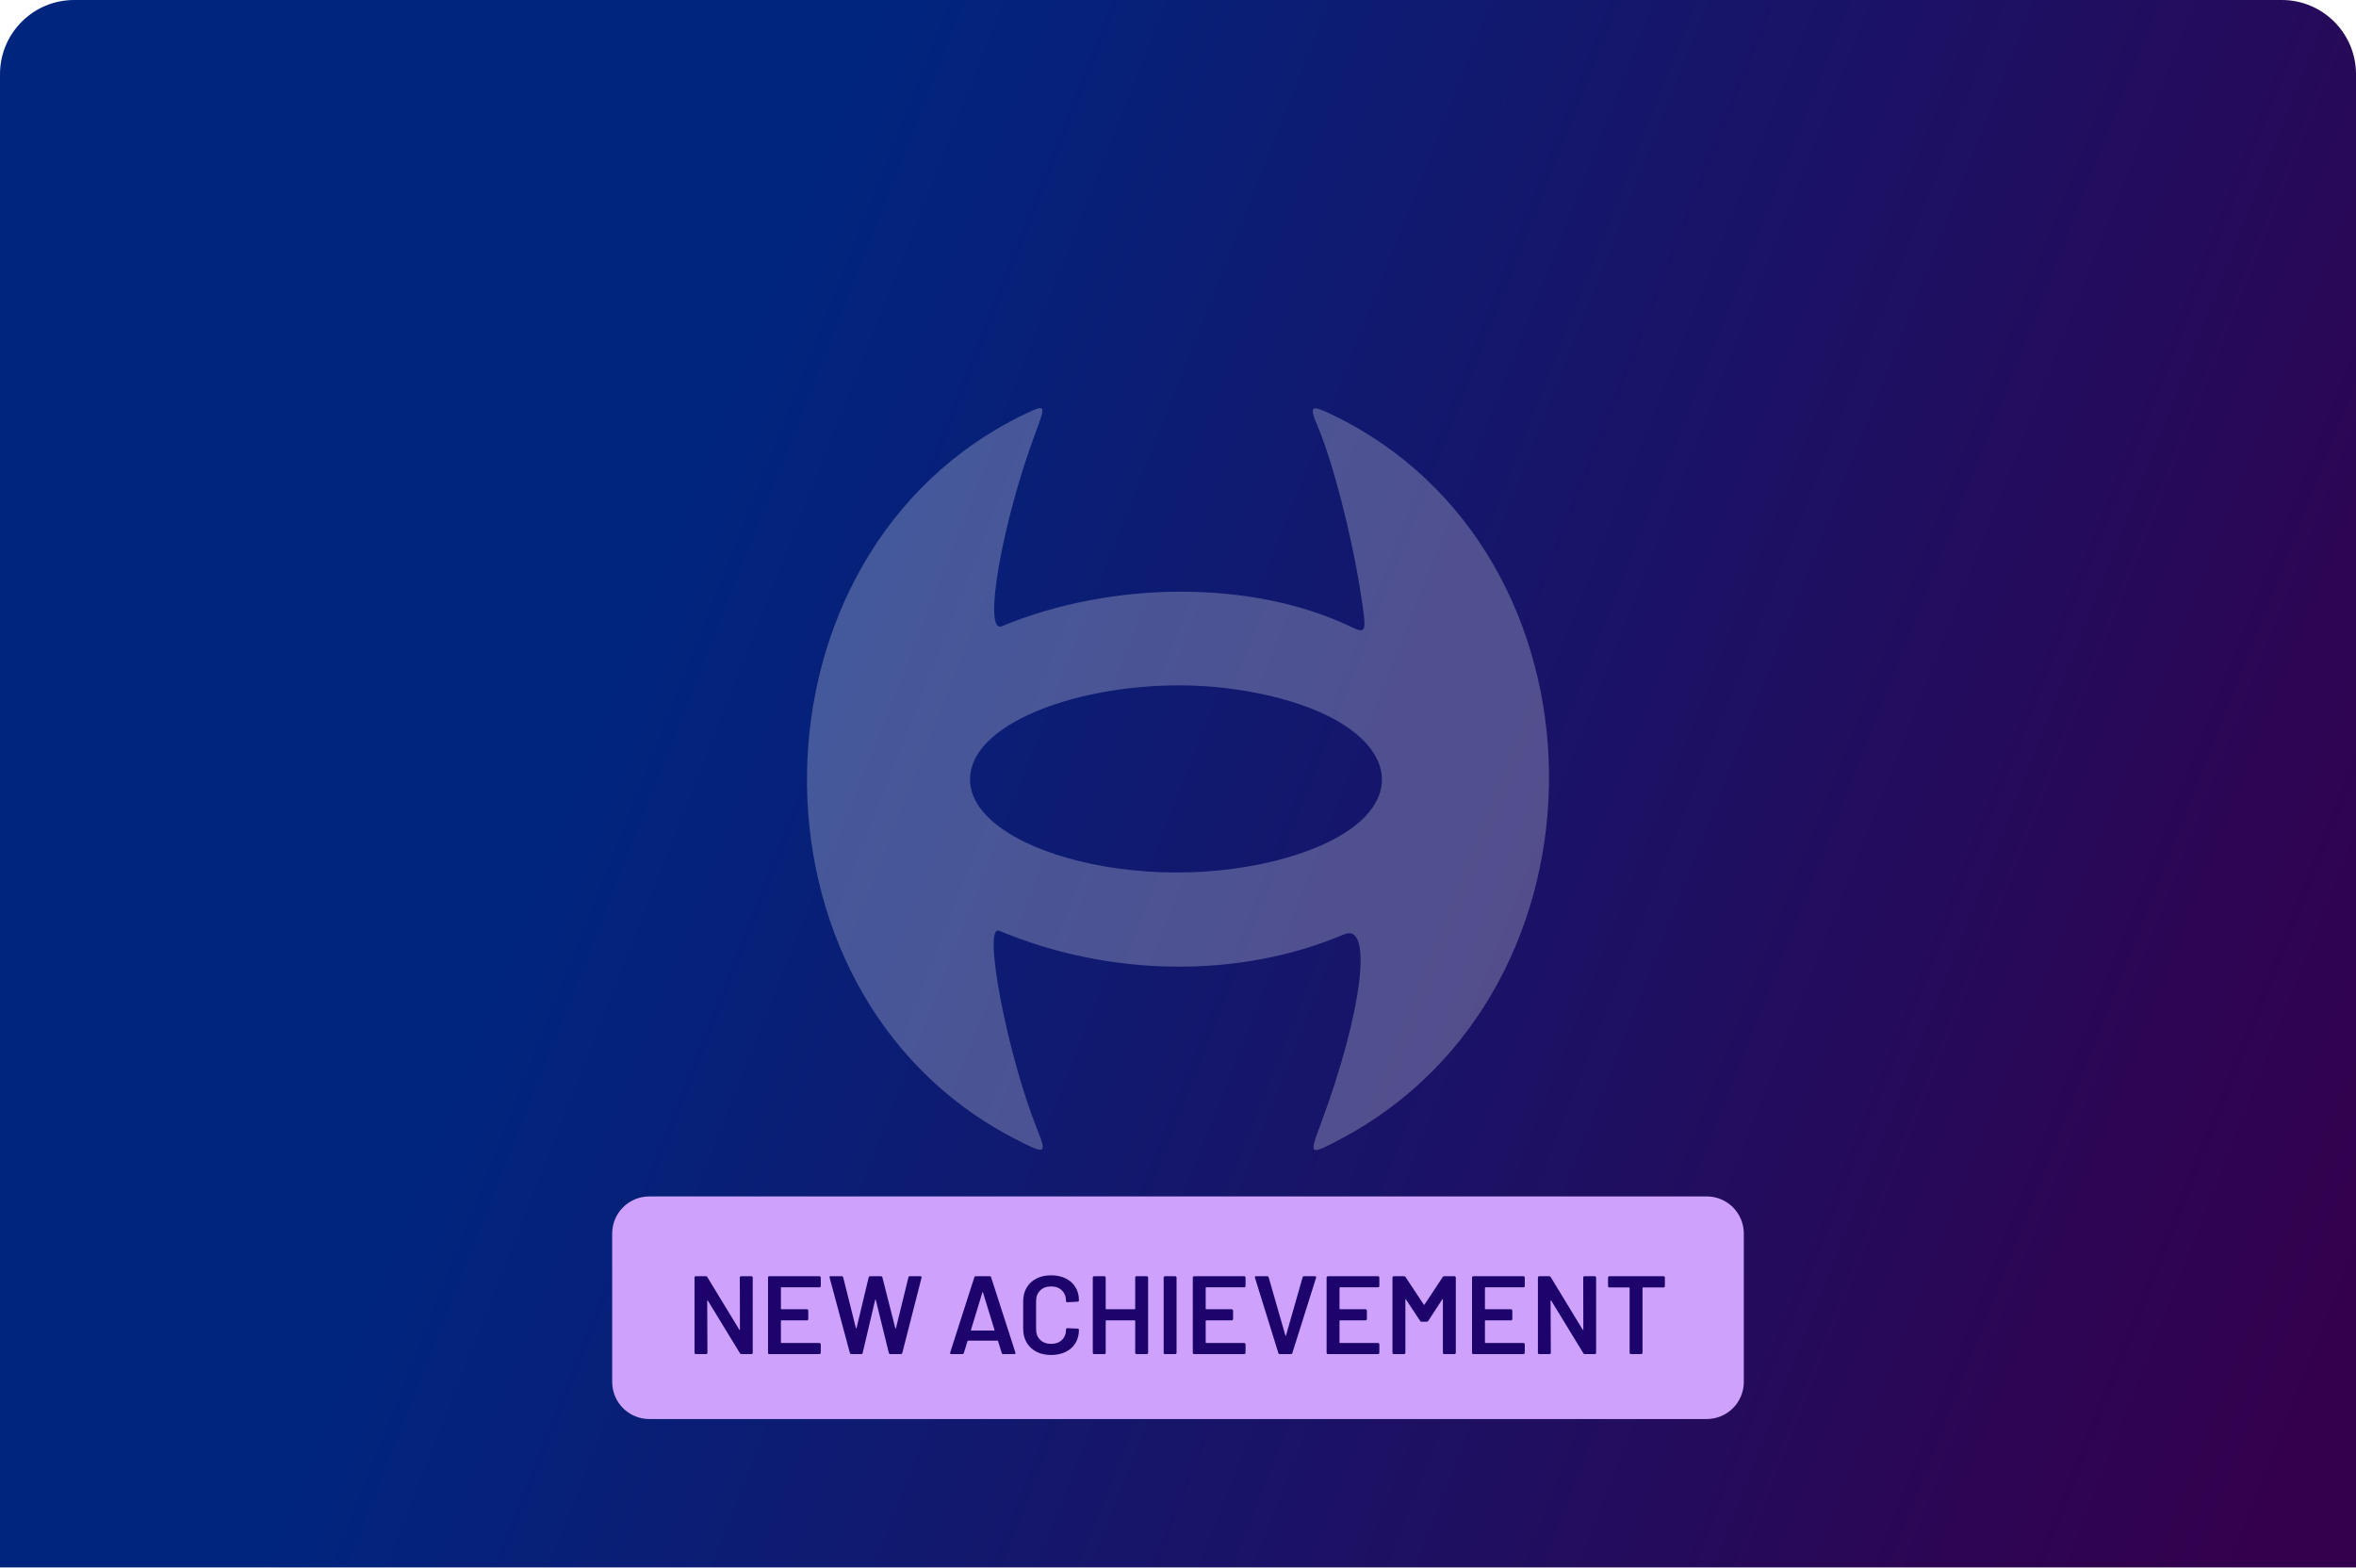
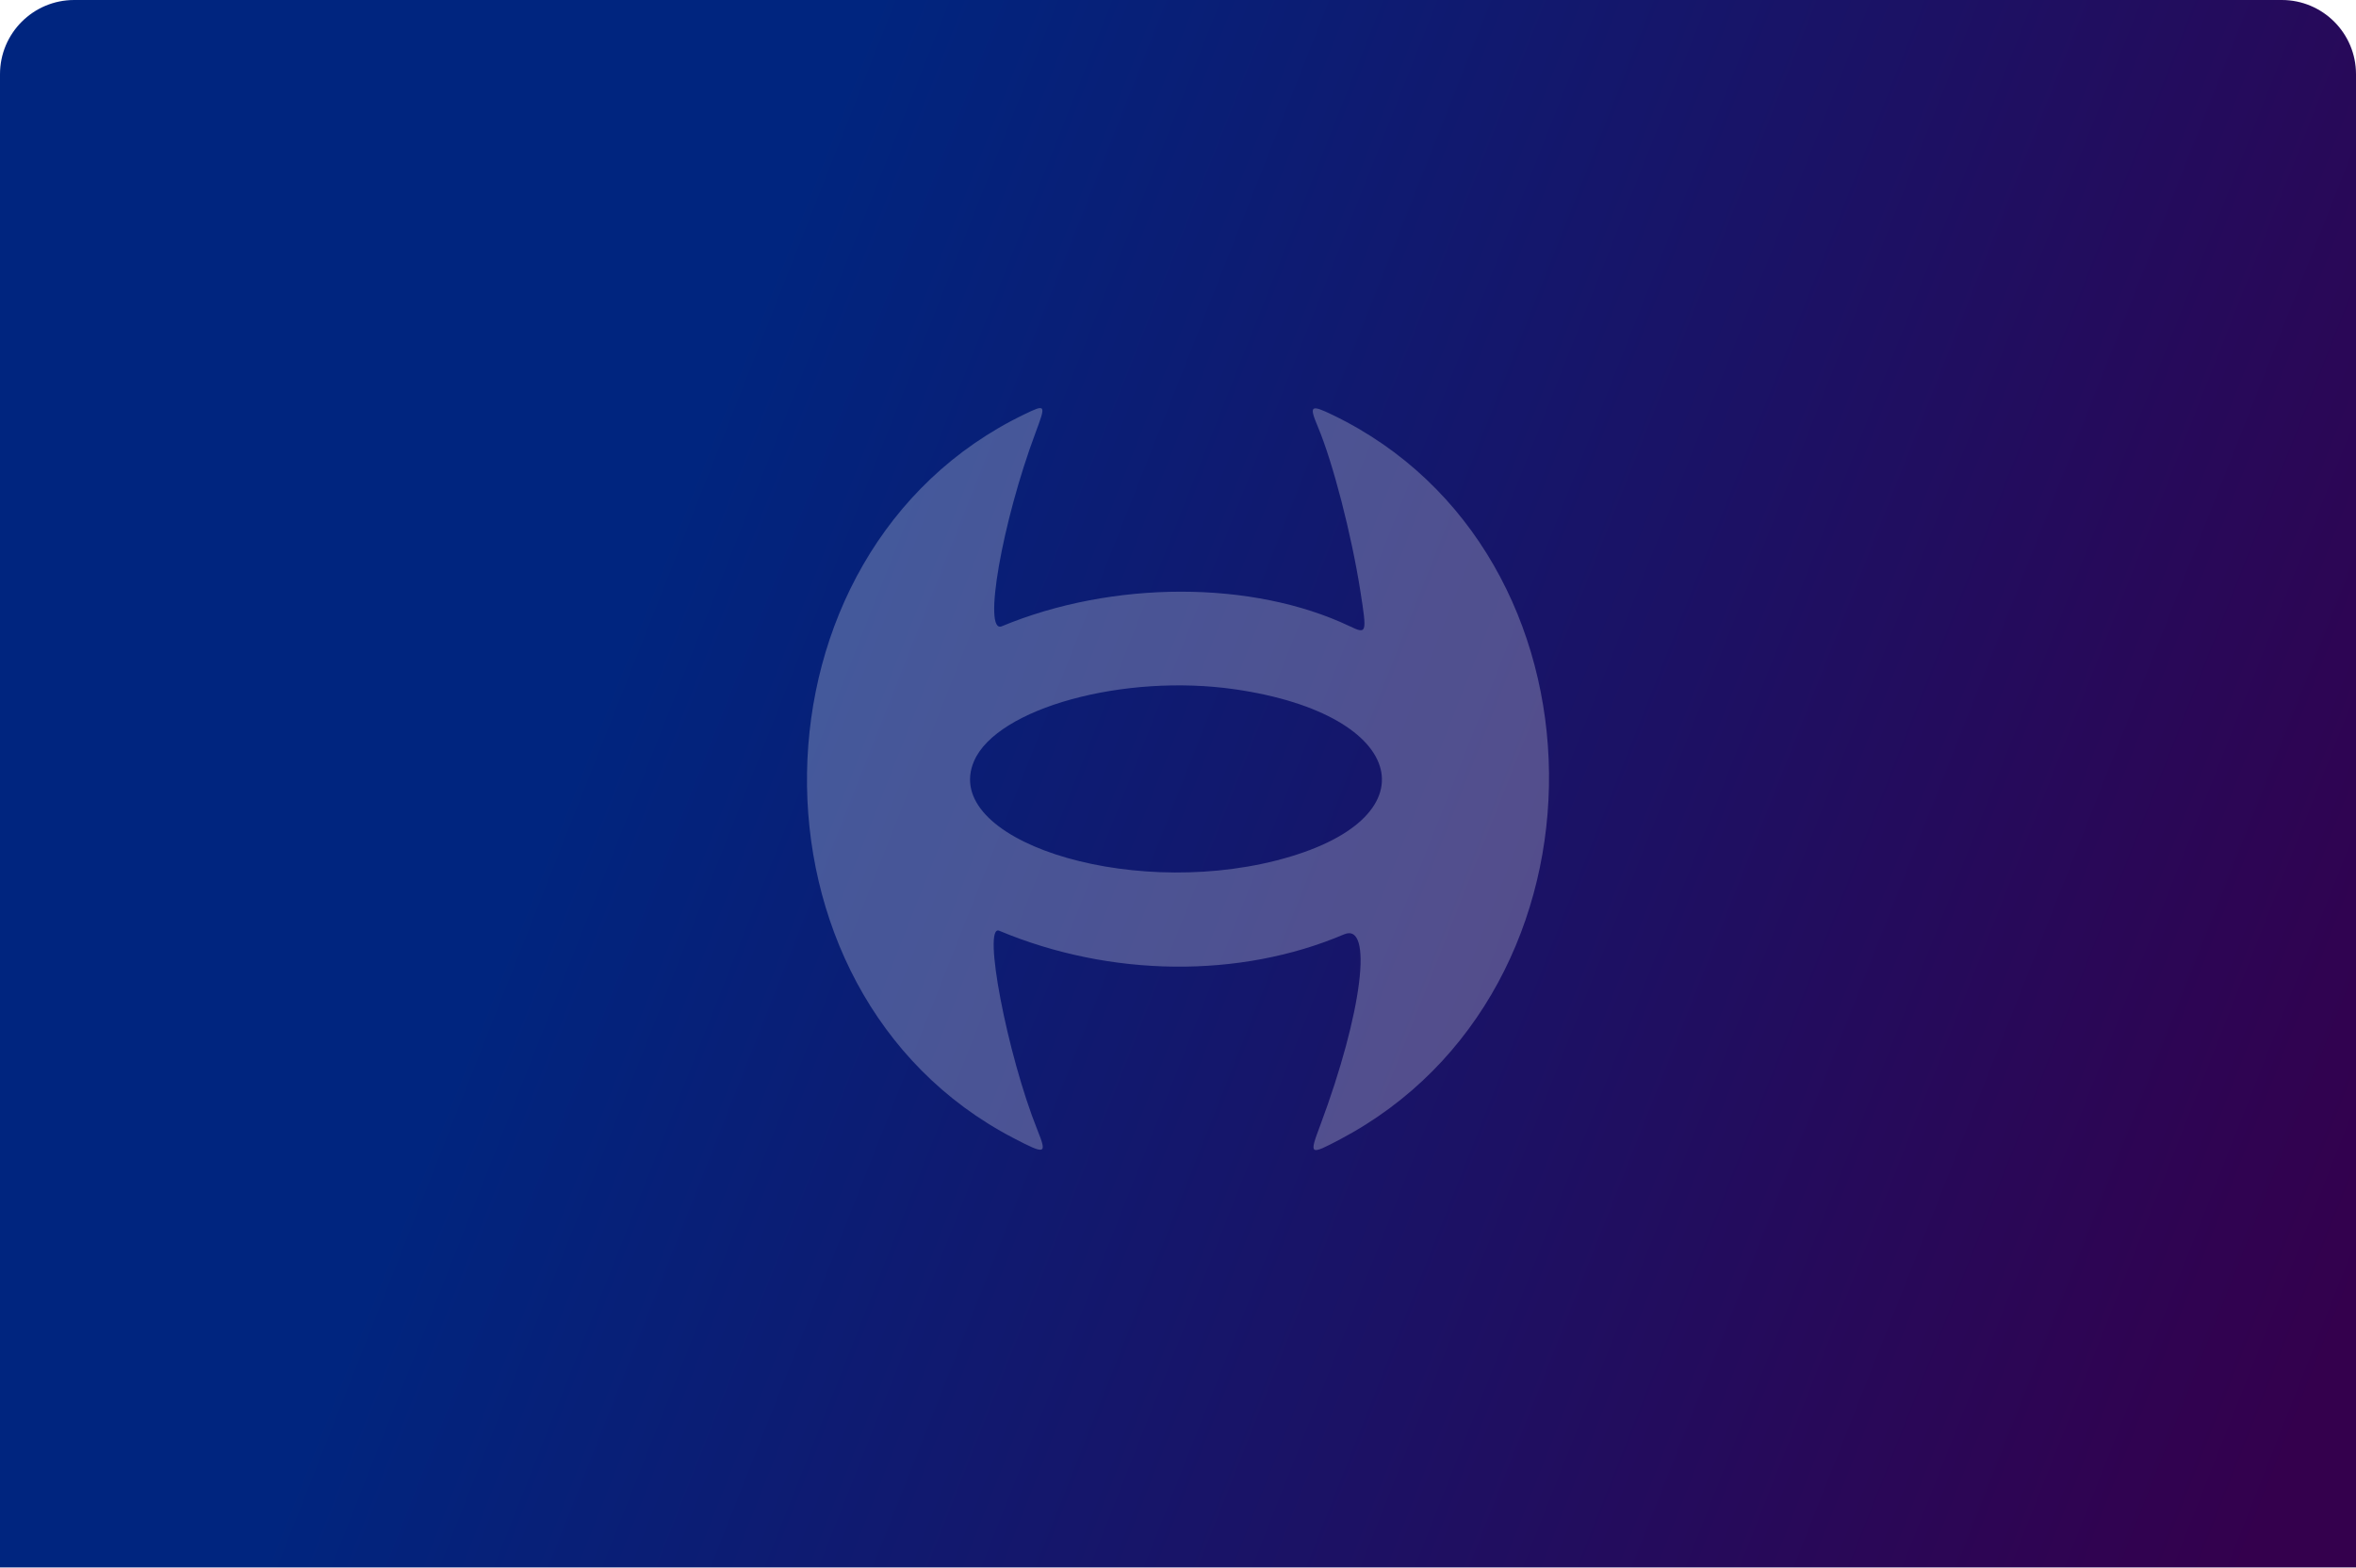
<svg xmlns="http://www.w3.org/2000/svg" width="254" height="169" viewBox="0 0 254 169" fill="none">
  <path d="M0 8C0 3.582 3.582 0 8 0H246C250.418 0 254 3.582 254 8V169H0V8Z" fill="url(#paint0_linear_644_17380)" />
-   <rect x="66" y="129" width="122" height="24" rx="4" fill="#CEA2FC" />
-   <path d="M79.76 137.744C79.76 137.704 79.772 137.672 79.796 137.648C79.828 137.616 79.864 137.6 79.904 137.6H81.008C81.048 137.6 81.08 137.616 81.104 137.648C81.136 137.672 81.152 137.704 81.152 137.744V145.856C81.152 145.896 81.136 145.932 81.104 145.964C81.08 145.988 81.048 146 81.008 146H79.94C79.86 146 79.804 145.968 79.772 145.904L76.316 140.24C76.3 140.216 76.284 140.208 76.268 140.216C76.252 140.216 76.244 140.232 76.244 140.264L76.268 145.856C76.268 145.896 76.252 145.932 76.22 145.964C76.196 145.988 76.164 146 76.124 146H75.02C74.98 146 74.944 145.988 74.912 145.964C74.888 145.932 74.876 145.896 74.876 145.856V137.744C74.876 137.704 74.888 137.672 74.912 137.648C74.944 137.616 74.98 137.6 75.02 137.6H76.088C76.168 137.6 76.224 137.632 76.256 137.696L79.7 143.36C79.716 143.384 79.732 143.396 79.748 143.396C79.764 143.388 79.772 143.368 79.772 143.336L79.76 137.744ZM88.486 138.656C88.486 138.696 88.47 138.732 88.438 138.764C88.414 138.788 88.382 138.8 88.342 138.8H84.25C84.21 138.8 84.19 138.82 84.19 138.86V141.104C84.19 141.144 84.21 141.164 84.25 141.164H86.998C87.038 141.164 87.07 141.18 87.094 141.212C87.126 141.236 87.142 141.268 87.142 141.308V142.22C87.142 142.26 87.126 142.296 87.094 142.328C87.07 142.352 87.038 142.364 86.998 142.364H84.25C84.21 142.364 84.19 142.384 84.19 142.424V144.74C84.19 144.78 84.21 144.8 84.25 144.8H88.342C88.382 144.8 88.414 144.816 88.438 144.848C88.47 144.872 88.486 144.904 88.486 144.944V145.856C88.486 145.896 88.47 145.932 88.438 145.964C88.414 145.988 88.382 146 88.342 146H82.942C82.902 146 82.866 145.988 82.834 145.964C82.81 145.932 82.798 145.896 82.798 145.856V137.744C82.798 137.704 82.81 137.672 82.834 137.648C82.866 137.616 82.902 137.6 82.942 137.6H88.342C88.382 137.6 88.414 137.616 88.438 137.648C88.47 137.672 88.486 137.704 88.486 137.744V138.656ZM91.793 146C91.705 146 91.649 145.96 91.625 145.88L89.441 137.756L89.429 137.708C89.429 137.636 89.473 137.6 89.561 137.6H90.737C90.825 137.6 90.881 137.64 90.905 137.72L92.273 143.192C92.281 143.216 92.293 143.228 92.309 143.228C92.325 143.228 92.337 143.216 92.345 143.192L93.653 137.72C93.677 137.64 93.729 137.6 93.809 137.6H94.961C95.049 137.6 95.105 137.64 95.129 137.72L96.521 143.204C96.529 143.228 96.541 143.24 96.557 143.24C96.573 143.24 96.585 143.228 96.593 143.204L97.937 137.72C97.961 137.64 98.017 137.6 98.105 137.6H99.221C99.333 137.6 99.377 137.652 99.353 137.756L97.277 145.88C97.253 145.96 97.197 146 97.109 146H95.993C95.905 146 95.849 145.96 95.825 145.88L94.421 140.156C94.413 140.132 94.401 140.12 94.385 140.12C94.369 140.112 94.357 140.124 94.349 140.156L93.005 145.88C92.981 145.96 92.929 146 92.849 146H91.793ZM108.15 146C108.07 146 108.018 145.96 107.994 145.88L107.598 144.596C107.582 144.564 107.562 144.548 107.538 144.548H104.37C104.346 144.548 104.326 144.564 104.31 144.596L103.914 145.88C103.89 145.96 103.838 146 103.758 146H102.558C102.51 146 102.474 145.988 102.45 145.964C102.426 145.932 102.422 145.888 102.438 145.832L105.042 137.72C105.066 137.64 105.118 137.6 105.198 137.6H106.698C106.778 137.6 106.83 137.64 106.854 137.72L109.47 145.832C109.478 145.848 109.482 145.868 109.482 145.892C109.482 145.964 109.438 146 109.35 146H108.15ZM104.682 143.384C104.674 143.432 104.69 143.456 104.73 143.456H107.166C107.214 143.456 107.23 143.432 107.214 143.384L105.978 139.364C105.97 139.332 105.958 139.316 105.942 139.316C105.926 139.316 105.914 139.332 105.906 139.364L104.682 143.384ZM113.321 146.096C112.721 146.096 112.193 145.98 111.737 145.748C111.281 145.508 110.929 145.176 110.681 144.752C110.433 144.328 110.309 143.836 110.309 143.276V140.312C110.309 139.752 110.433 139.26 110.681 138.836C110.929 138.412 111.281 138.084 111.737 137.852C112.193 137.62 112.721 137.504 113.321 137.504C113.913 137.504 114.437 137.616 114.893 137.84C115.349 138.064 115.701 138.38 115.949 138.788C116.197 139.196 116.321 139.668 116.321 140.204C116.321 140.244 116.305 140.28 116.273 140.312C116.249 140.336 116.217 140.348 116.177 140.348L115.073 140.408C114.977 140.408 114.929 140.364 114.929 140.276C114.929 139.804 114.781 139.424 114.485 139.136C114.197 138.848 113.809 138.704 113.321 138.704C112.833 138.704 112.441 138.848 112.145 139.136C111.849 139.424 111.701 139.804 111.701 140.276V143.336C111.701 143.8 111.849 144.176 112.145 144.464C112.441 144.752 112.833 144.896 113.321 144.896C113.809 144.896 114.197 144.756 114.485 144.476C114.781 144.188 114.929 143.808 114.929 143.336C114.929 143.248 114.977 143.204 115.073 143.204L116.177 143.252C116.217 143.252 116.249 143.264 116.273 143.288C116.305 143.312 116.321 143.34 116.321 143.372C116.321 143.916 116.197 144.396 115.949 144.812C115.701 145.22 115.349 145.536 114.893 145.76C114.437 145.984 113.913 146.096 113.321 146.096ZM122.386 137.744C122.386 137.704 122.398 137.672 122.422 137.648C122.454 137.616 122.49 137.6 122.53 137.6H123.634C123.674 137.6 123.706 137.616 123.73 137.648C123.762 137.672 123.778 137.704 123.778 137.744V145.856C123.778 145.896 123.762 145.932 123.73 145.964C123.706 145.988 123.674 146 123.634 146H122.53C122.49 146 122.454 145.988 122.422 145.964C122.398 145.932 122.386 145.896 122.386 145.856V142.424C122.386 142.384 122.366 142.364 122.326 142.364H119.266C119.226 142.364 119.206 142.384 119.206 142.424V145.856C119.206 145.896 119.19 145.932 119.158 145.964C119.134 145.988 119.102 146 119.062 146H117.958C117.918 146 117.882 145.988 117.85 145.964C117.826 145.932 117.814 145.896 117.814 145.856V137.744C117.814 137.704 117.826 137.672 117.85 137.648C117.882 137.616 117.918 137.6 117.958 137.6H119.062C119.102 137.6 119.134 137.616 119.158 137.648C119.19 137.672 119.206 137.704 119.206 137.744V141.104C119.206 141.144 119.226 141.164 119.266 141.164H122.326C122.366 141.164 122.386 141.144 122.386 141.104V137.744ZM125.598 146C125.558 146 125.522 145.988 125.49 145.964C125.466 145.932 125.454 145.896 125.454 145.856V137.744C125.454 137.704 125.466 137.672 125.49 137.648C125.522 137.616 125.558 137.6 125.598 137.6H126.702C126.742 137.6 126.774 137.616 126.798 137.648C126.83 137.672 126.846 137.704 126.846 137.744V145.856C126.846 145.896 126.83 145.932 126.798 145.964C126.774 145.988 126.742 146 126.702 146H125.598ZM134.283 138.656C134.283 138.696 134.267 138.732 134.235 138.764C134.211 138.788 134.179 138.8 134.139 138.8H130.047C130.007 138.8 129.987 138.82 129.987 138.86V141.104C129.987 141.144 130.007 141.164 130.047 141.164H132.795C132.835 141.164 132.867 141.18 132.891 141.212C132.923 141.236 132.939 141.268 132.939 141.308V142.22C132.939 142.26 132.923 142.296 132.891 142.328C132.867 142.352 132.835 142.364 132.795 142.364H130.047C130.007 142.364 129.987 142.384 129.987 142.424V144.74C129.987 144.78 130.007 144.8 130.047 144.8H134.139C134.179 144.8 134.211 144.816 134.235 144.848C134.267 144.872 134.283 144.904 134.283 144.944V145.856C134.283 145.896 134.267 145.932 134.235 145.964C134.211 145.988 134.179 146 134.139 146H128.739C128.699 146 128.663 145.988 128.631 145.964C128.607 145.932 128.595 145.896 128.595 145.856V137.744C128.595 137.704 128.607 137.672 128.631 137.648C128.663 137.616 128.699 137.6 128.739 137.6H134.139C134.179 137.6 134.211 137.616 134.235 137.648C134.267 137.672 134.283 137.704 134.283 137.744V138.656ZM137.974 146C137.894 146 137.842 145.96 137.818 145.88L135.298 137.768L135.286 137.72C135.286 137.64 135.33 137.6 135.418 137.6H136.606C136.694 137.6 136.75 137.64 136.774 137.72L138.574 143.984C138.582 144.008 138.594 144.02 138.61 144.02C138.626 144.02 138.638 144.008 138.646 143.984L140.434 137.72C140.458 137.64 140.514 137.6 140.602 137.6H141.766C141.814 137.6 141.85 137.616 141.874 137.648C141.898 137.68 141.902 137.72 141.886 137.768L139.33 145.88C139.306 145.96 139.254 146 139.174 146H137.974ZM148.709 138.656C148.709 138.696 148.693 138.732 148.661 138.764C148.637 138.788 148.605 138.8 148.565 138.8H144.473C144.433 138.8 144.413 138.82 144.413 138.86V141.104C144.413 141.144 144.433 141.164 144.473 141.164H147.221C147.261 141.164 147.293 141.18 147.317 141.212C147.349 141.236 147.365 141.268 147.365 141.308V142.22C147.365 142.26 147.349 142.296 147.317 142.328C147.293 142.352 147.261 142.364 147.221 142.364H144.473C144.433 142.364 144.413 142.384 144.413 142.424V144.74C144.413 144.78 144.433 144.8 144.473 144.8H148.565C148.605 144.8 148.637 144.816 148.661 144.848C148.693 144.872 148.709 144.904 148.709 144.944V145.856C148.709 145.896 148.693 145.932 148.661 145.964C148.637 145.988 148.605 146 148.565 146H143.165C143.125 146 143.089 145.988 143.057 145.964C143.033 145.932 143.021 145.896 143.021 145.856V137.744C143.021 137.704 143.033 137.672 143.057 137.648C143.089 137.616 143.125 137.6 143.165 137.6H148.565C148.605 137.6 148.637 137.616 148.661 137.648C148.693 137.672 148.709 137.704 148.709 137.744V138.656ZM155.534 137.696C155.574 137.632 155.63 137.6 155.702 137.6H156.806C156.846 137.6 156.878 137.616 156.902 137.648C156.934 137.672 156.95 137.704 156.95 137.744V145.856C156.95 145.896 156.934 145.932 156.902 145.964C156.878 145.988 156.846 146 156.806 146H155.702C155.662 146 155.626 145.988 155.594 145.964C155.57 145.932 155.558 145.896 155.558 145.856V140.132C155.558 140.108 155.546 140.092 155.522 140.084C155.506 140.076 155.494 140.084 155.486 140.108L153.986 142.412C153.946 142.476 153.89 142.508 153.818 142.508H153.266C153.194 142.508 153.138 142.476 153.098 142.412L151.586 140.12C151.578 140.096 151.562 140.088 151.538 140.096C151.522 140.104 151.514 140.12 151.514 140.144V145.856C151.514 145.896 151.498 145.932 151.466 145.964C151.442 145.988 151.41 146 151.37 146H150.266C150.226 146 150.19 145.988 150.158 145.964C150.134 145.932 150.122 145.896 150.122 145.856V137.744C150.122 137.704 150.134 137.672 150.158 137.648C150.19 137.616 150.226 137.6 150.266 137.6H151.37C151.442 137.6 151.498 137.632 151.538 137.696L153.494 140.66C153.51 140.676 153.526 140.684 153.542 140.684C153.558 140.684 153.57 140.676 153.578 140.66L155.534 137.696ZM164.388 138.656C164.388 138.696 164.372 138.732 164.34 138.764C164.316 138.788 164.284 138.8 164.244 138.8H160.152C160.112 138.8 160.092 138.82 160.092 138.86V141.104C160.092 141.144 160.112 141.164 160.152 141.164H162.9C162.94 141.164 162.972 141.18 162.996 141.212C163.028 141.236 163.044 141.268 163.044 141.308V142.22C163.044 142.26 163.028 142.296 162.996 142.328C162.972 142.352 162.94 142.364 162.9 142.364H160.152C160.112 142.364 160.092 142.384 160.092 142.424V144.74C160.092 144.78 160.112 144.8 160.152 144.8H164.244C164.284 144.8 164.316 144.816 164.34 144.848C164.372 144.872 164.388 144.904 164.388 144.944V145.856C164.388 145.896 164.372 145.932 164.34 145.964C164.316 145.988 164.284 146 164.244 146H158.844C158.804 146 158.768 145.988 158.736 145.964C158.712 145.932 158.7 145.896 158.7 145.856V137.744C158.7 137.704 158.712 137.672 158.736 137.648C158.768 137.616 158.804 137.6 158.844 137.6H164.244C164.284 137.6 164.316 137.616 164.34 137.648C164.372 137.672 164.388 137.704 164.388 137.744V138.656ZM170.686 137.744C170.686 137.704 170.698 137.672 170.722 137.648C170.754 137.616 170.79 137.6 170.83 137.6H171.934C171.974 137.6 172.006 137.616 172.03 137.648C172.062 137.672 172.078 137.704 172.078 137.744V145.856C172.078 145.896 172.062 145.932 172.03 145.964C172.006 145.988 171.974 146 171.934 146H170.866C170.786 146 170.73 145.968 170.698 145.904L167.242 140.24C167.226 140.216 167.21 140.208 167.194 140.216C167.178 140.216 167.17 140.232 167.17 140.264L167.194 145.856C167.194 145.896 167.178 145.932 167.146 145.964C167.122 145.988 167.09 146 167.05 146H165.946C165.906 146 165.87 145.988 165.838 145.964C165.814 145.932 165.802 145.896 165.802 145.856V137.744C165.802 137.704 165.814 137.672 165.838 137.648C165.87 137.616 165.906 137.6 165.946 137.6H167.014C167.094 137.6 167.15 137.632 167.182 137.696L170.626 143.36C170.642 143.384 170.658 143.396 170.674 143.396C170.69 143.388 170.698 143.368 170.698 143.336L170.686 137.744ZM179.349 137.6C179.389 137.6 179.421 137.616 179.445 137.648C179.477 137.672 179.493 137.704 179.493 137.744V138.668C179.493 138.708 179.477 138.744 179.445 138.776C179.421 138.8 179.389 138.812 179.349 138.812H177.141C177.101 138.812 177.081 138.832 177.081 138.872V145.856C177.081 145.896 177.065 145.932 177.033 145.964C177.009 145.988 176.977 146 176.937 146H175.833C175.793 146 175.757 145.988 175.725 145.964C175.701 145.932 175.689 145.896 175.689 145.856V138.872C175.689 138.832 175.669 138.812 175.629 138.812H173.505C173.465 138.812 173.429 138.8 173.397 138.776C173.373 138.744 173.361 138.708 173.361 138.668V137.744C173.361 137.704 173.373 137.672 173.397 137.648C173.429 137.616 173.465 137.6 173.505 137.6H179.349Z" fill="#1C046C" />
  <path fill-rule="evenodd" clip-rule="evenodd" d="M110.439 44.671C79.758 59.456 79.03 106.957 109.243 122.697C112.774 124.536 112.905 124.491 111.827 121.795C108.577 113.671 105.884 99.58 107.729 100.354C119.703 105.375 133.673 105.522 144.896 100.745C148.093 99.384 146.87 109.209 142.334 121.331C141.123 124.566 141.161 124.593 144.495 122.834C174.882 106.795 174.387 59.549 143.677 44.74C141.283 43.586 141.116 43.719 142.079 46.013C143.703 49.881 145.699 57.601 146.664 63.751C147.382 68.326 147.36 68.398 145.504 67.517C135.055 62.553 119.954 62.556 108.004 67.524C105.925 68.388 108.033 56.295 111.645 46.642C112.785 43.596 112.758 43.553 110.439 44.671ZM133.146 74.322C151.962 77.043 154.718 88.411 137.62 92.774C121.234 96.955 101.385 90.43 105.014 82.055C107.488 76.349 121.165 72.589 133.146 74.322Z" fill="rgba(255,255,255,0.25)" />
  <defs>
    <linearGradient id="paint0_linear_644_17380" x1="242.993" y1="169" x2="56.076" y2="95.209" gradientUnits="userSpaceOnUse">
      <stop stop-color="#34004D" />
      <stop offset="1" stop-color="#00257F" />
    </linearGradient>
  </defs>
</svg>
